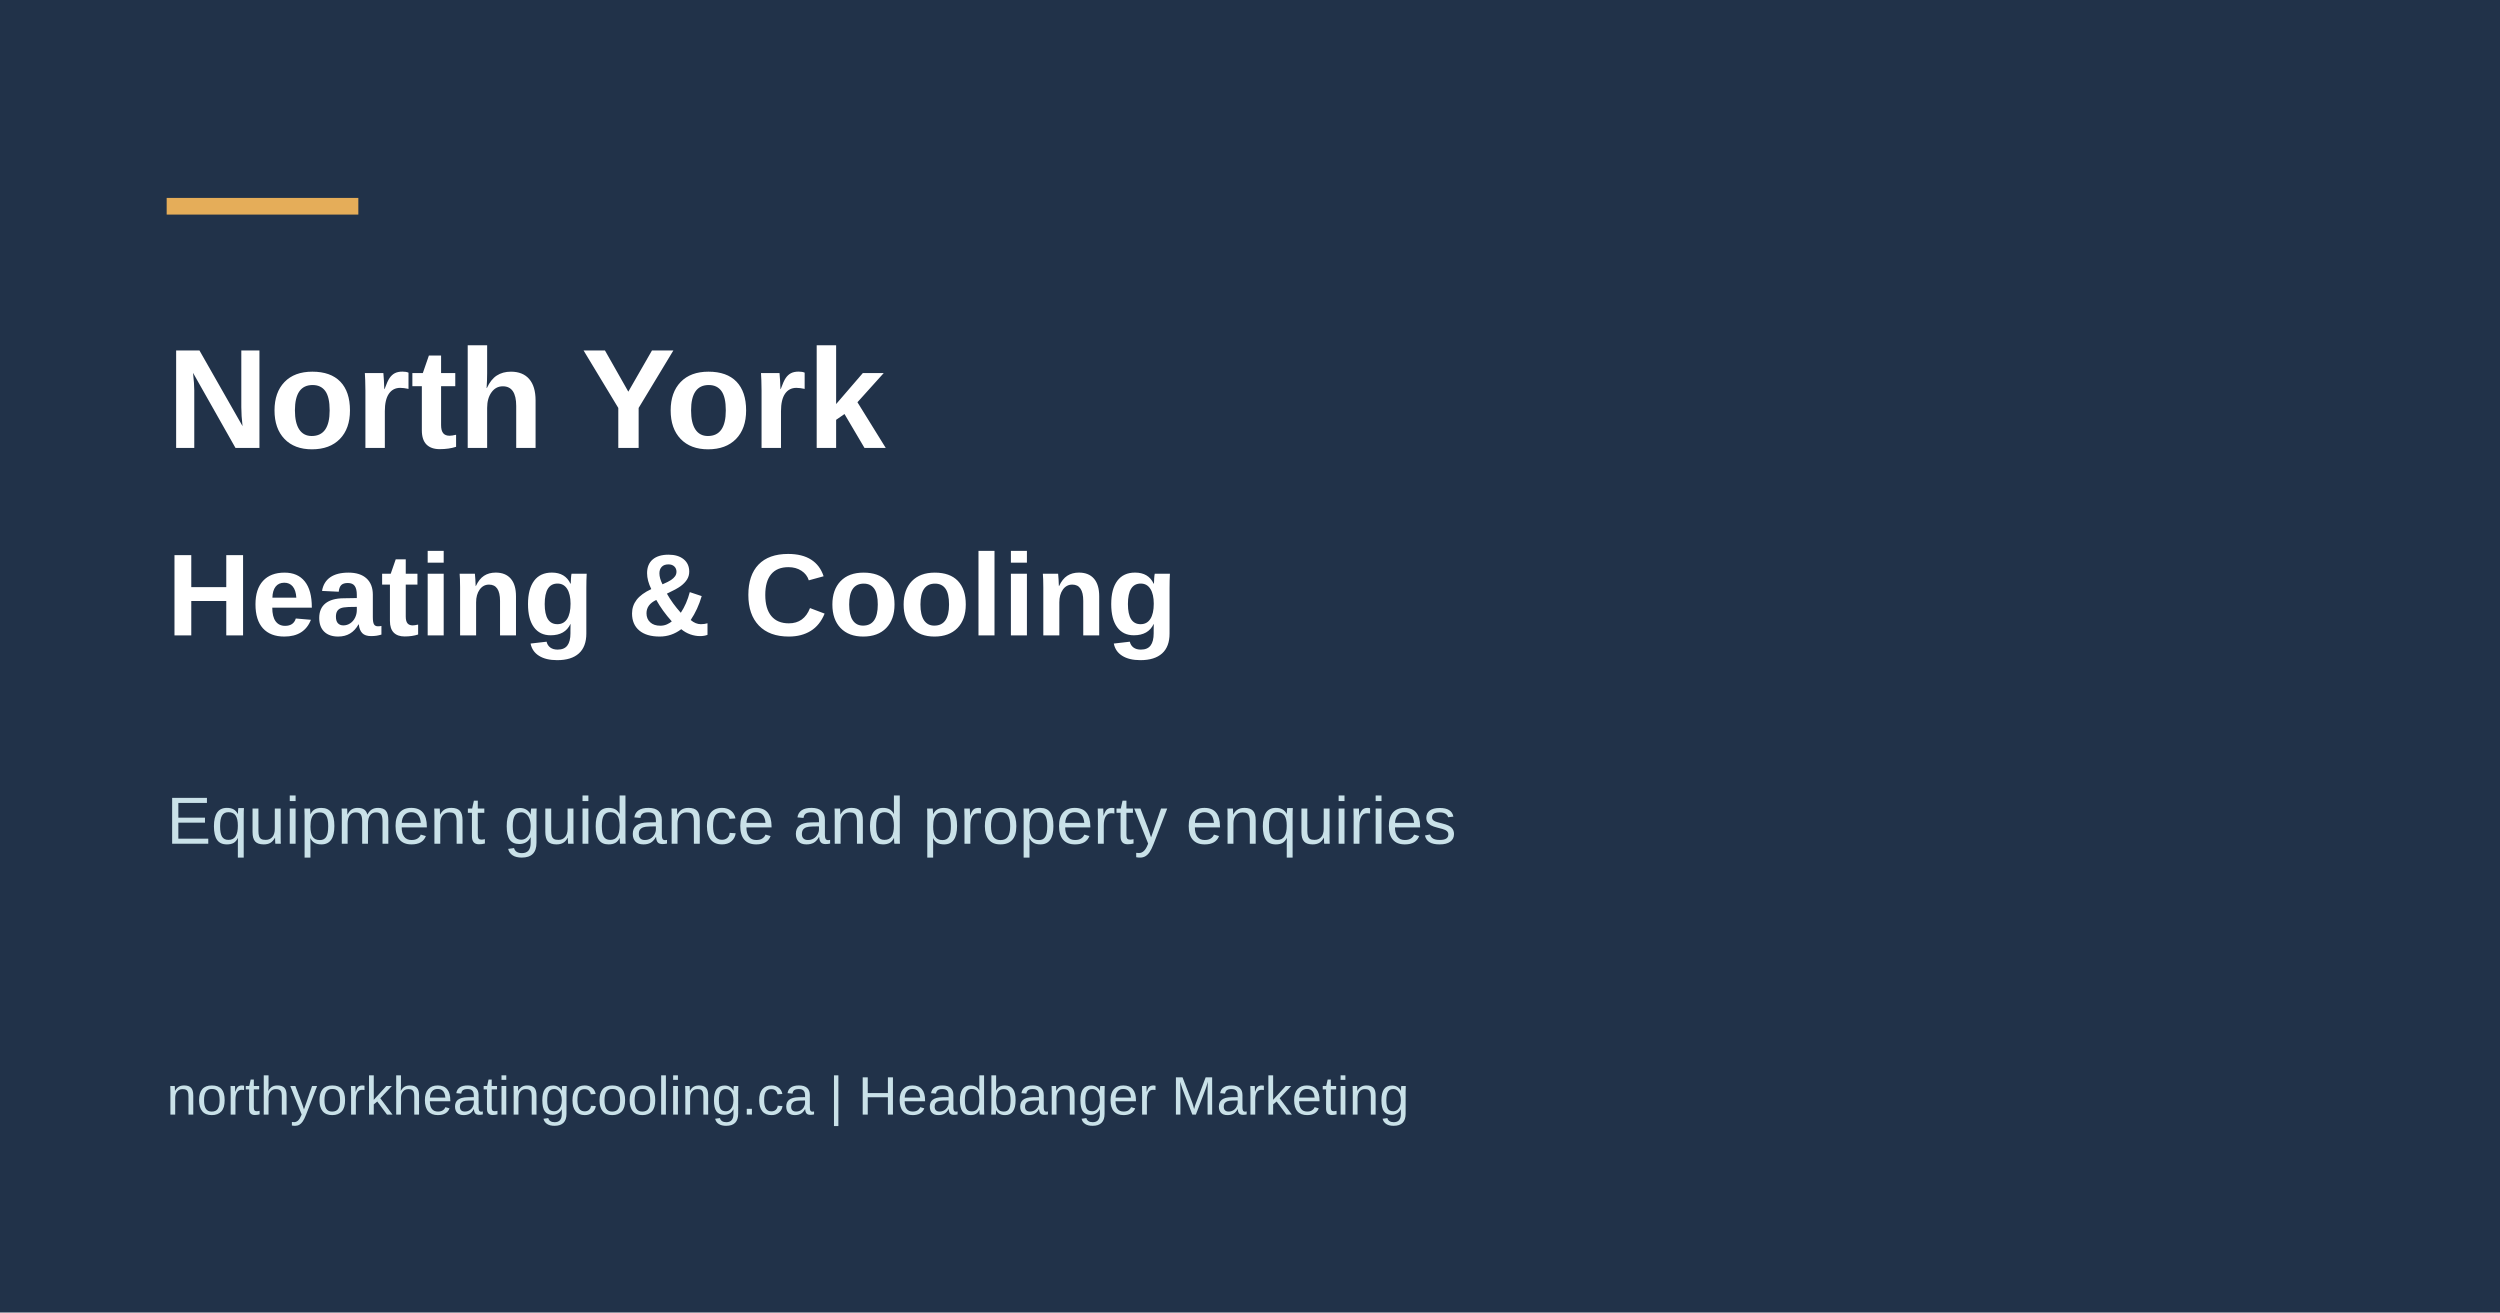
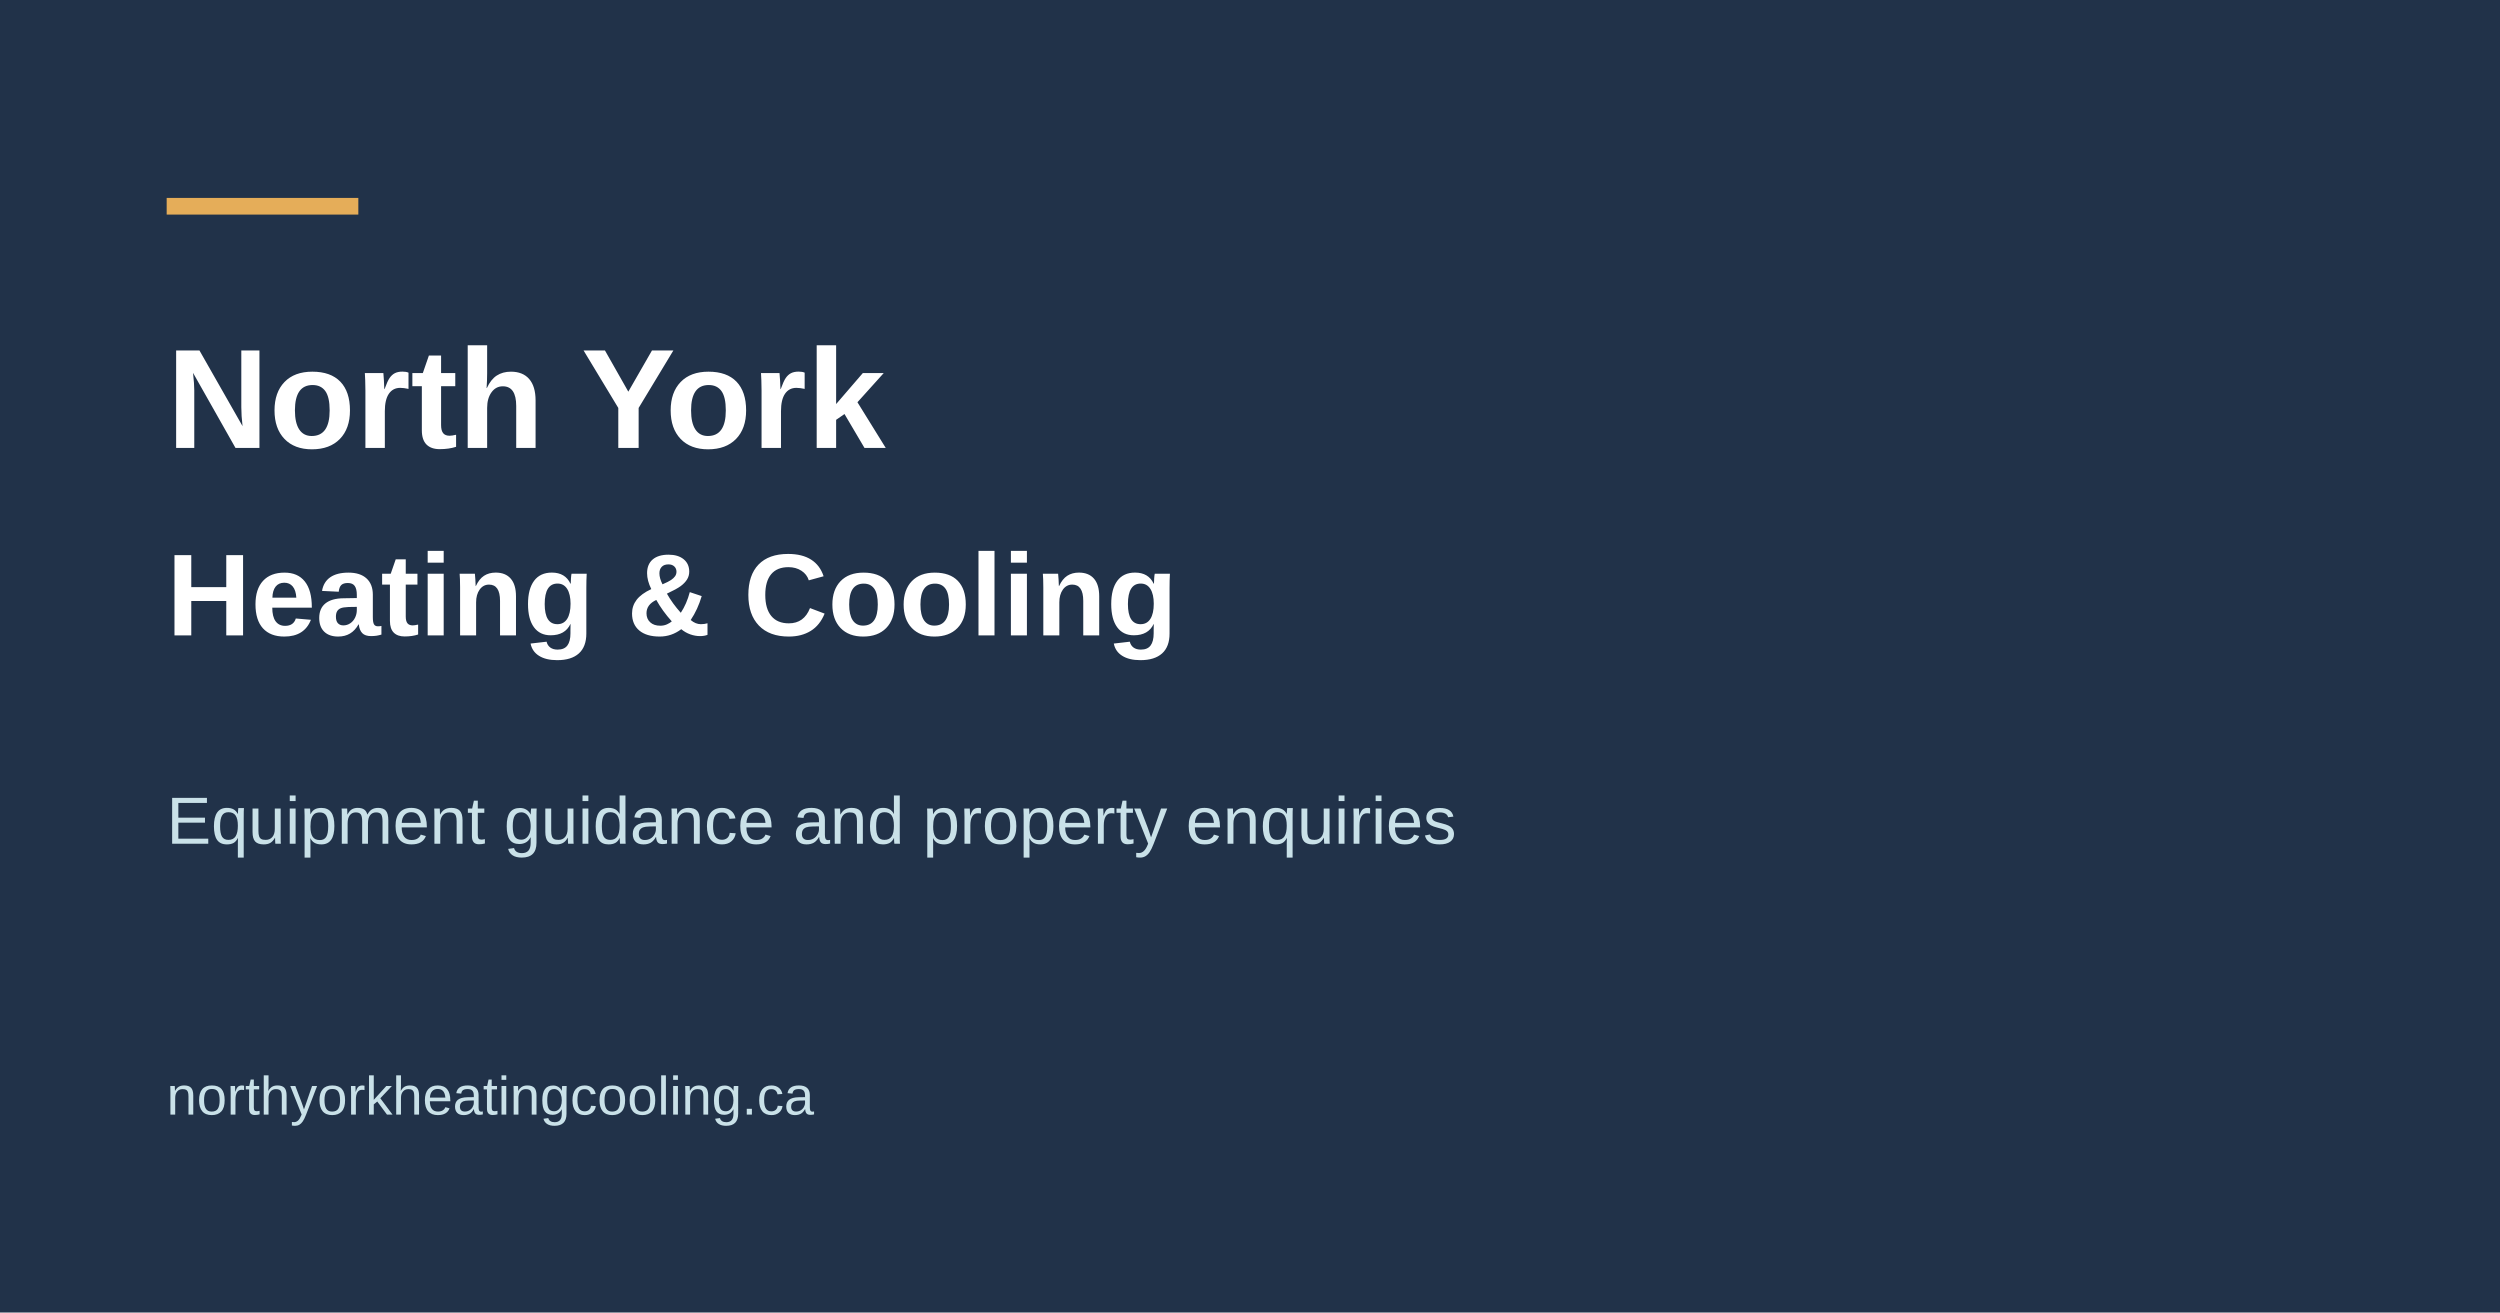
<svg xmlns="http://www.w3.org/2000/svg" width="1200" height="630">
  <rect width="1200" height="630" fill="#213249" />
  <rect x="80" y="95" width="92" height="8" fill="#e5ad59" />
  <text x="80" y="215" font-family="Arial,sans-serif" font-size="68" font-weight="700" fill="white">North York</text>
  <text x="80" y="305" font-family="Arial,sans-serif" font-size="56" font-weight="700" fill="white">Heating &amp; Cooling</text>
  <text x="80" y="405" font-family="Arial,sans-serif" font-size="32" fill="#c9e1e8">Equipment guidance and property enquiries</text>
-   <text x="80" y="535" font-family="Arial,sans-serif" font-size="26" fill="#c9e1e8">northyorkheatingcooling.ca | Headbanger Marketing</text>
+   <text x="80" y="535" font-family="Arial,sans-serif" font-size="26" fill="#c9e1e8">northyorkheatingcooling.ca</text>
</svg>
